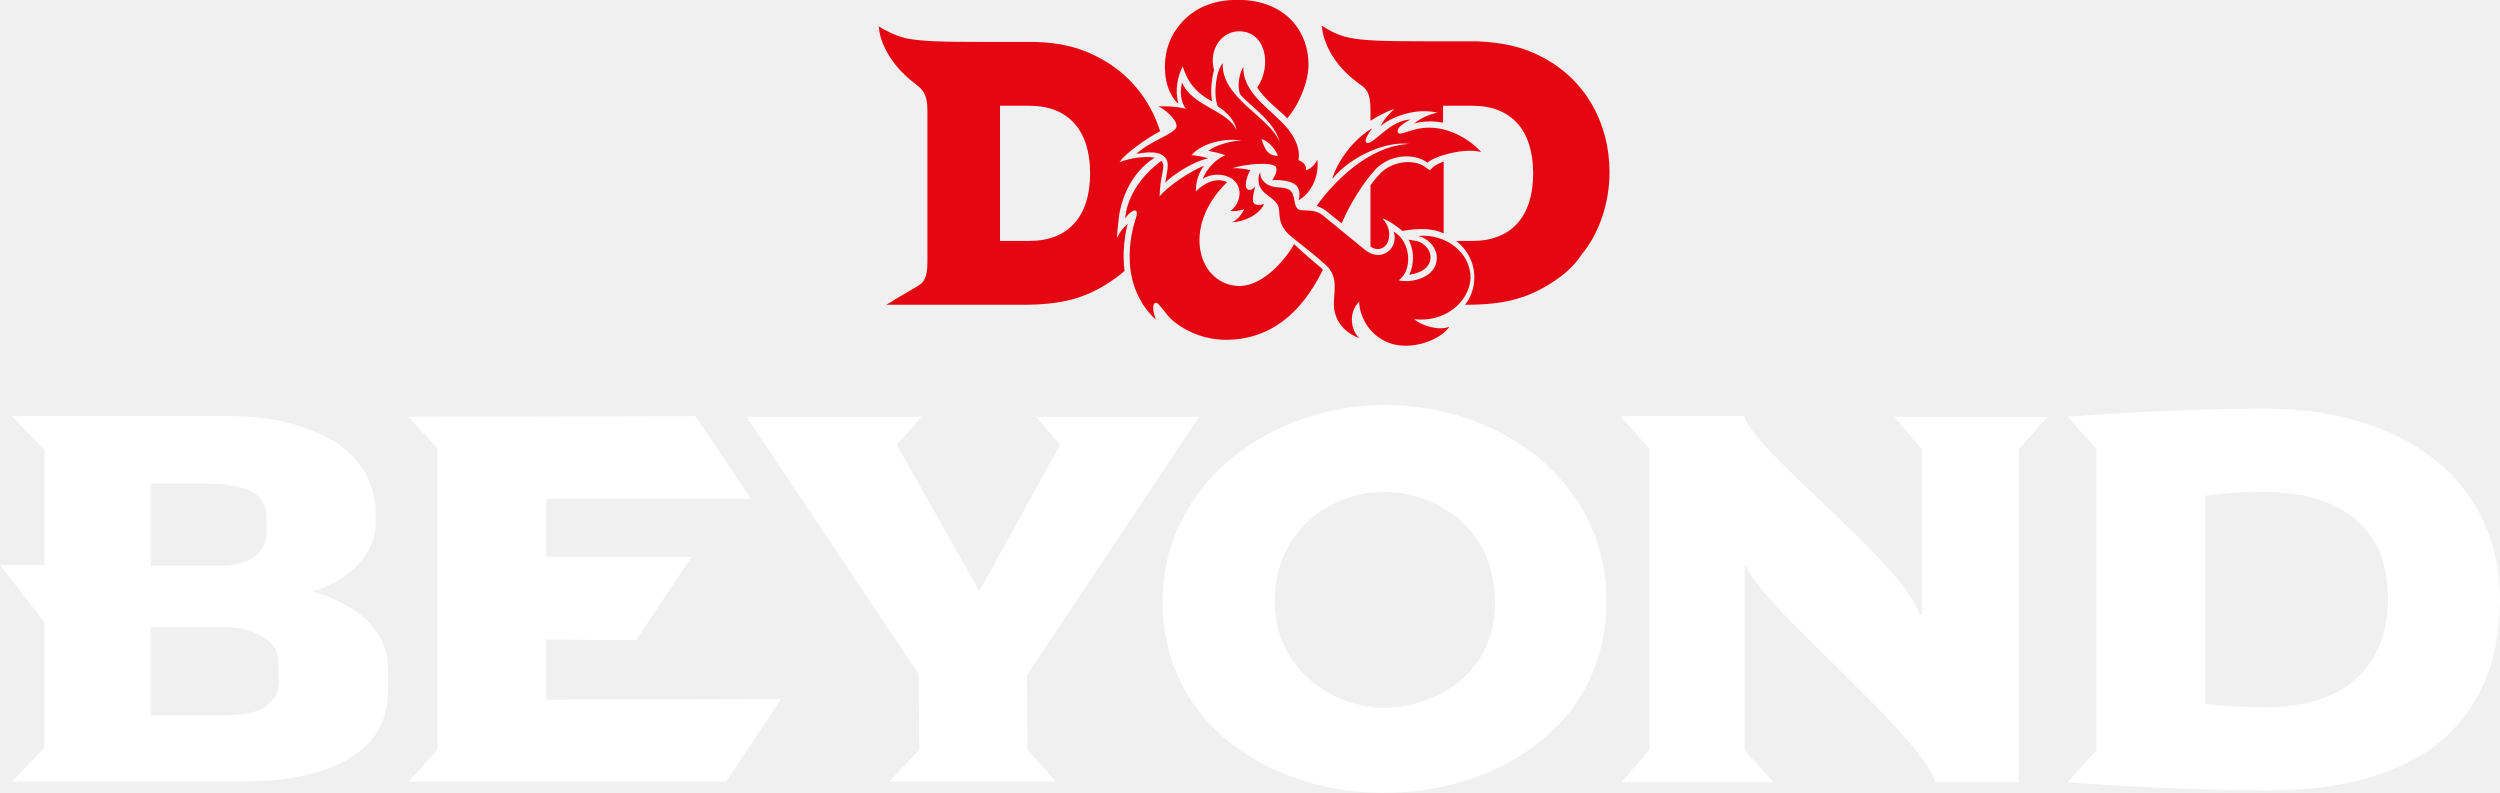
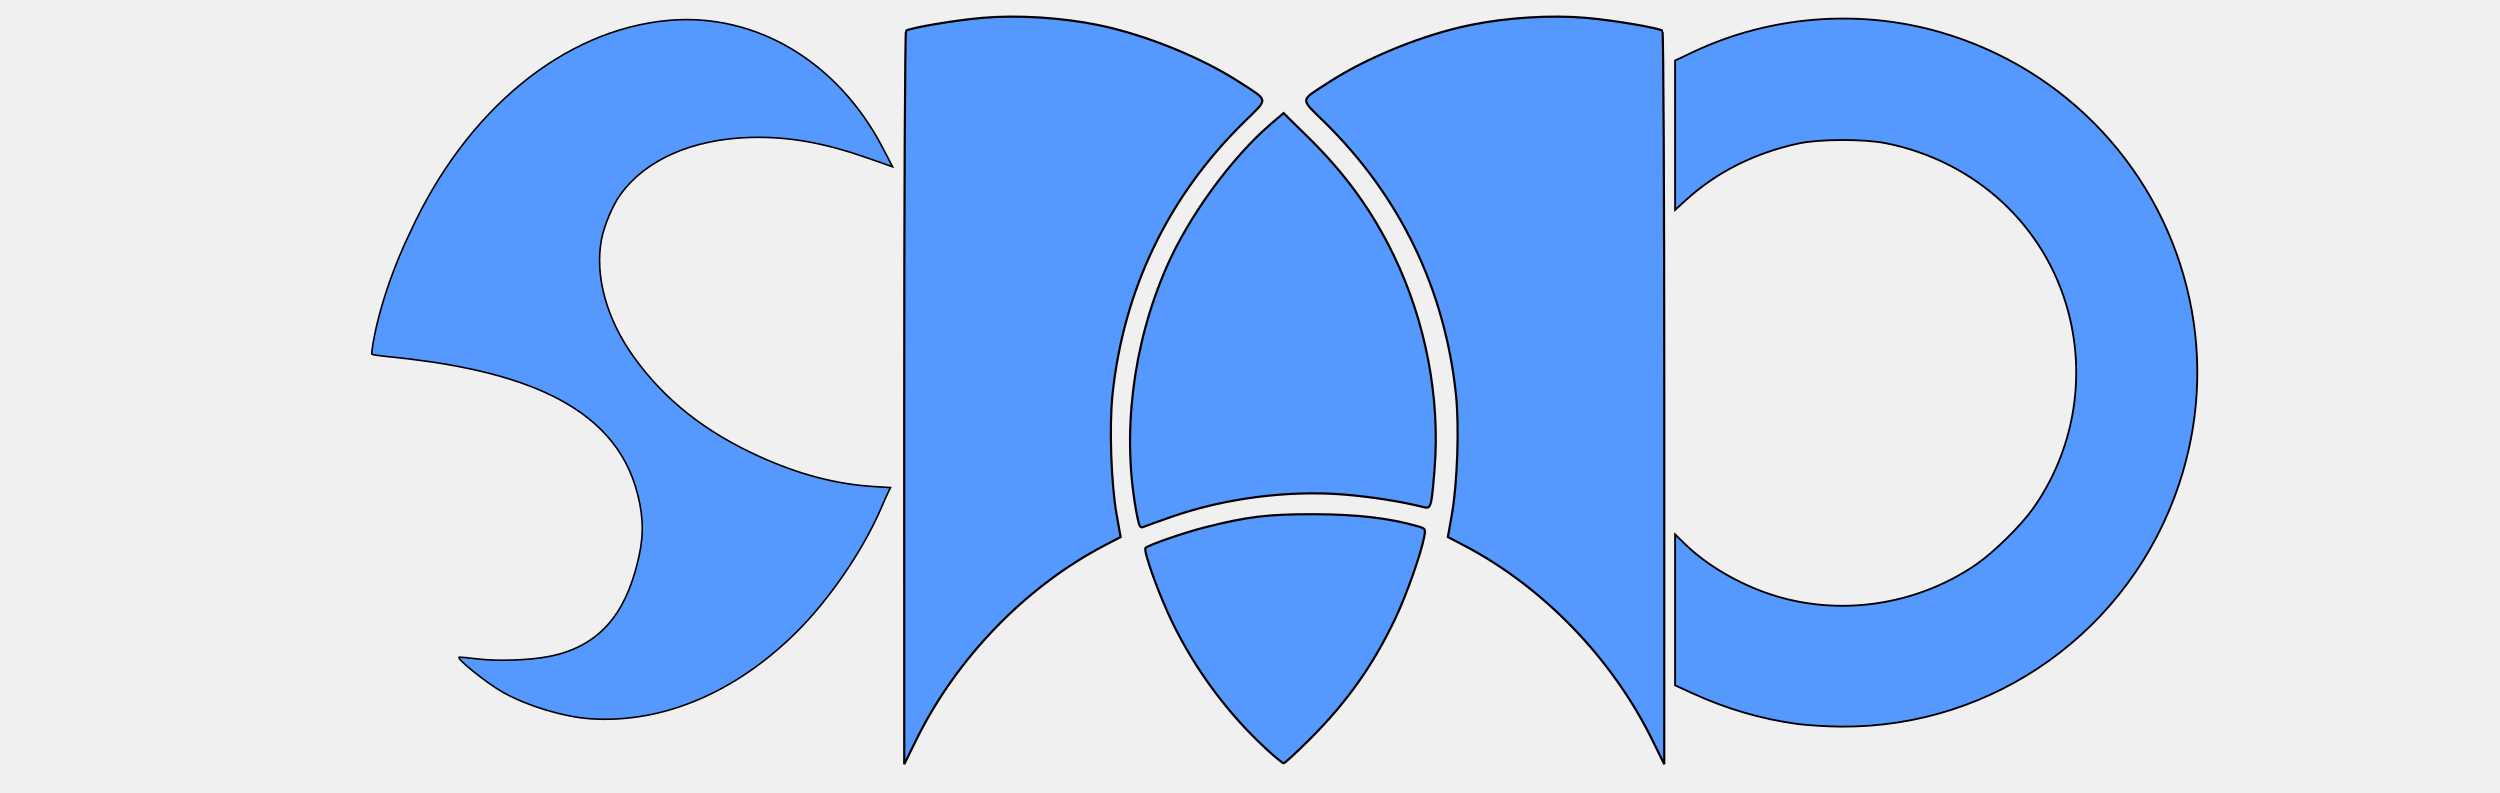
<svg xmlns="http://www.w3.org/2000/svg" version="1.1" id="Layer_1" x="0px" y="0px" viewBox="0 0 399.5 126.7" style="enable-background:new 0 0 399.5 126.7;" xml:space="preserve">
+   <defs id="defs23" />
  <link type="text/css" id="dark-mode" rel="stylesheet" href="" />
  <style type="text/css" id="dark-mode-custom-style" />
-   <style type="text/css">
+   <style type="text/css" id="style2">
	.st0{fill:#E40712;}
	.st1{fill:#FFFFFF;}
</style>
-   <g>
-     <path class="st0" d="M178.5,38c0-0.6,0.1-1.6,0.3-3.3c0.2-1.7,1.3-6.7,5.7-9.5c-0.2,0-0.5-0.1-0.7-0.1c-0.6,0-2.4-0.1-4.9,0.8   c1-1.5,4.7-4,6.1-4.7c0.1-0.1,0.3-0.2,0.4-0.2c-1.6-5.1-5-9.3-9.8-11.8c-3-1.6-6.1-2.4-10.3-2.5v0h-8.4c-6.7,0-9.8-0.1-12.2-0.6   c-2-0.5-3.8-1.6-3.8-1.6l-0.5-0.3l0.1,0.6c0,0.2,0.5,4.7,5.9,8.7c1,0.8,1.8,1.5,1.8,4.1v24.2c0,2.6-0.5,3.3-1.7,4   c-1.3,0.8-4,2.3-4,2.4l-0.9,0.5h21.9c6.1,0,10-1,14.1-3.8c0.8-0.5,1.5-1.1,2.1-1.6c-0.4-3.1,0.1-5.9,0.5-7.5   C180.2,35.7,179.1,36.7,178.5,38z M164.5,38.5h-4.7V16.9h4.7c6.2,0,9.7,3.9,9.7,10.8C174.2,34.6,170.7,38.5,164.5,38.5z    M225.2,43.9c0.4-0.8,0.6-1.8,0.6-2.8c0-1-0.3-2-0.7-2.8l1.2,0.2c0.8,0.1,2.3,1.1,2.3,2.6C228.6,42.9,226.8,43.7,225.2,43.9z    M248.4,44.9c-4.2,2.8-8,3.8-14.1,3.8h-0.2c1-1.2,1.5-2.8,1.5-4.4c0-2.3-1.1-4.4-2.9-5.8h2.6c6.2,0,9.7-3.9,9.7-10.8   c0-6.9-3.5-10.8-9.7-10.8h-4.7v2.7c-0.7-0.1-1.3-0.2-2-0.2c-1.1,0-2.4,0.2-2.7,0.4c1.3-1.1,2.8-1.6,3.8-1.8c-4.4-1-8.5,1.5-9.1,2.2   c0.5-1.1,1.5-2.1,2.2-2.8c-1.4,0.5-2.7,1.2-3.8,1.9v-1.8c0-2.7-0.7-3.4-1.8-4.1c-5.4-3.9-5.9-8.5-5.9-8.7l-0.1-0.6l0.5,0.3   c0,0,1.8,1.2,3.8,1.6c2.3,0.5,5.5,0.6,12.2,0.6h8.4v0c4.2,0.2,7.3,0.9,10.3,2.5c6.8,3.5,10.8,10.4,10.8,18.4   c0,4.9-1.6,9.7-4.4,13.1C251.7,42.3,250.2,43.7,248.4,44.9z M227.2,36.6c-1.5,0-3.1,0.3-3.1,0.3c-0.3-0.3-2.3-1.8-3.2-2   c1.6,1.7,1.1,3.5,0.7,4.1c-0.3,0.5-0.9,0.8-1.4,0.8c-0.4,0-0.8-0.1-1.2-0.4v-9.8c0.4-0.5,0.8-1.1,1.3-1.6c1.1-1.3,2.9-2.1,4.7-2.1   c1.1,0,2.2,0.3,2.9,0.9l0.6,0.4l0.5-0.5c0.3-0.3,1-0.6,1.7-0.9v11.5C229.6,36.8,228.5,36.6,227.2,36.6z M225.2,23   c-3.7-0.5-9.4,2-12.3,5.6c0.6-2.4,3.2-6.3,6.4-8.1c0,0-1.6,2-0.9,2.3c1,0.5,3.6-3.6,7-3.7c0,0-2.5,1.2-2,2.1c0.4,0.6,2.1-0.8,5-0.8   c3.6,0,6.8,2.2,8.3,3.9c-2.5-0.7-7.2,0.5-8.6,1.7c-2.1-1.6-6.2-1.4-8.5,1.3c-2.9,3.3-4.7,7.2-5.2,8.4c-1-0.8-1.9-1.5-2.5-2   c-0.5-0.4-1-0.6-1.5-0.8C213.1,29.1,218.7,23.3,225.2,23z M186.2,11.8c-0.4-4.7,1.8-7.3,2.8-8.4c2.2-2.3,5.2-3.6,9.7-3.4   c7,0.4,10.4,5.2,10.4,10.3c0,2.7-1.4,6.3-3.4,8.6c-0.1-0.1-0.3-0.3-0.4-0.4c-1.3-1.2-3.2-2.7-4.4-4.5c2.4-3.5,1.4-9-2.9-9   c-2.7,0-4.9,2.8-4,6.2c-0.4,1.5-0.6,3.5-0.3,5c-3.1-1.6-4.1-3.7-4.7-5.6c-0.8,1.6-1.3,3.8-0.7,5.9   C188.3,16.7,186.5,15.1,186.2,11.8z M188,20.3c-0.3,1.1-4.4,2.3-6.4,4.3c3-0.6,4.4-0.1,4.9,1.1c0.3,0.9-0.1,2.1-0.3,3.5   c1-1.1,4.4-3.4,6.9-3.9c-0.6-0.2-2.1-0.5-2.7-0.5c1.8-2.1,5.8-2.8,8-2.3c-1.4-0.1-4.2,0.7-5.3,1.6c1,0.2,1.9,0.4,2.7,0.7   c-1.3,0.5-3,2.1-3.6,3.8c1.7-1.2,5.2-0.9,5.8,1.6c0.4,1.7-0.8,3.2-1.4,3.5c0.5,0.1,1.7,0,2.2-0.3c-0.2,0.7-1.2,1.9-1.9,2.1   c1.8,0,4.4-1.2,5.1-2.9c0,0-1.1,0.4-1.6-0.1c-0.5-0.5,0.2-2.7,0.2-2.7s-0.7,0.9-1.3,0.4c-0.6-0.6,0.2-2.6,0.5-3   c-0.6-0.2-2.2-0.4-2.9-0.3c2-0.7,6.5-1.1,7-0.2c0.4,0.7-0.6,2.1-0.6,2.1c0.8-0.1,3.1,0,3.9,0.9c0.8,1,0.3,2.3,0.3,2.3   c1.8-0.9,3.4-3.7,3-6.5c-0.2,0.6-1,1.5-1.8,1.7c0.1-0.9-0.6-1.4-1.2-1.6c0.3-1.7-0.4-3.9-2.9-6.3c-2.1-2.1-6.1-4.9-5.9-8.6   c-0.6,0.8-1.1,3.1-0.5,4.4c1.7,2,5.4,4.2,6.3,7.6c-1.6-4-9.4-7.1-9.1-12.6c-1,1-1.6,4.9-0.8,6.9c1.5,0.9,2.8,2.4,3,3.8   c-1.4-3.2-7.1-3.8-8.7-7.6c-0.4,1.4-0.2,3.1,0.6,4.2c0,0-1.4-0.5-4.4-0.4C186.1,17.4,188.2,19.2,188,20.3z M204.2,24.9   c-1.7,0-2.2-1.3-2.6-2.7C203.6,23,204.2,24.9,204.2,24.9z M226,51c1.2,1.1,4.1,1.9,5.6,1.2c-0.9,1.6-5.1,3.8-9,2.8   c-3.7-1-5.4-4.5-5.4-6.8c-1.8,1.8-1.3,4.6,0,5.8c-1.4-0.4-3.6-1.9-4-4.6c-0.3-2.3,1-5-1.4-7.1c-1.4-1.3-3.7-3.1-5.1-4.2   c-3-2.3-1.9-4.1-2.5-5.3c-0.5-1-1.8-1.5-2.5-2.4c-0.8-0.9-0.7-2.2-0.3-2.9c-0.1,1,0.6,1.8,1.6,2.2c1.1,0.4,2,0.1,3,0.6   c1.1,0.7,0.6,2.4,1.4,3.1c0.7,0.5,2.6-0.2,4.1,1.1c1.6,1.3,5.1,4.2,6.6,5.4c2.7,2.2,5.5-0.3,4.6-2.9c2.8,1.6,3.1,6.2,0.8,7.8   c2.2,0.5,6.1-0.5,6.1-3.6c0-1.9-1.8-3.3-3-3.5c4.5-0.4,8.4,2.7,8.4,6.7C234.8,48.4,230.7,51.6,226,51z M211.1,42.8   c0.1,0.1,0.2,0.2,0.3,0.3c-2.4,4.9-6.9,11.2-15.5,11.2c-3.1,0-5.9-1.1-7.9-2.6c-0.7-0.5-1.3-1.1-1.8-1.8h0c0,0,0,0,0,0   c-0.3-0.4-0.6-0.7-0.9-1.1c-0.4-0.5-0.7-0.5-0.9-0.2c-0.4,0.6,0.3,2.5,0.3,2.5c-6.8-6.4-3.3-15.8-3.2-16.2c0.4-1.2,0-1.4-0.4-1.2   c-0.6,0.2-1.3,1.2-1.3,1.2c0.5-5.7,5.8-9.2,5.8-9.2c0,0,0.1,0.1,0.1,0.1c0.6,0.9-0.3,2-0.4,5.6c1-1.4,4.9-4.1,7.1-4.9   c-0.7,0.9-1.3,2.2-1.3,4.1c0,0,1.6-1.8,3.6-1.8c0.5,0,1,0.1,1.4,0.3c-7.6,7.4-4.4,16.6,2,16.6c3.6,0,7.2-4,8.7-6.7   C207.9,40.1,209.8,41.7,211.1,42.8z" />
-     <path class="st1" d="M221.3,64.7c-17.7,0-35.5,12.1-35.5,31.4c0,20,17.7,30.6,35.3,30.6c17.8,0,35.6-10.5,35.6-30.6   C256.7,76.3,239,64.7,221.3,64.7z M221.1,113.1c-7.8,0-17.4-5.9-17.4-17c0-11.4,9-17.5,17.5-17.5c7.8,0,17.7,5.4,17.7,17.7   C238.9,108,229,113.1,221.1,113.1z" />
-     <path class="st1" d="M302.7,66.6h24.5l-4.6,5.2v53.2h-13.3c-2.5-7.9-28-28.1-30.3-34.7h-0.2v29.6l4.6,5.1h-24.3l4.5-5.2V71.8   l-4.6-5.3h19.7c1.8,5.9,24.8,22.8,28.2,31.8h0.2V71.8L302.7,66.6z" />
-     <path class="st1" d="M361.8,65.3c-12.9,0-25,0.8-31.4,1.3l4.6,5.1v48.2l-4.6,5.1c6.5,0.5,19.3,1.3,32.2,1.3   c26.3,0,36.9-12.9,36.9-30.5C399.5,77.5,385,65.3,361.8,65.3z M362.4,113c-4,0-7.6-0.2-10-0.5V79.2c2.7-0.3,4.8-0.6,9.2-0.6   c11.3,0,20,4.8,20,17C381.6,107.3,373.7,113,362.4,113z" />
-     <polygon class="st1" points="164.2,119.8 168.7,124.9 142.1,124.9 146.9,119.8 146.8,107.7 119.3,66.6 147.3,66.6 143.3,71.1    156.4,94.3 156.6,94.3 169.4,71.1 165.6,66.6 191.6,66.6 164.1,107.9  " />
-     <polygon class="st1" points="124.8,111.7 116,124.9 116.1,124.9 65.3,124.9 69.9,119.8 69.9,71.7 65.3,66.6 111.2,66.5 111.2,66.6    120,79.7 87.3,79.7 87.3,89 110.5,89 101.7,102.2 101.7,102.3 87.3,102.2 87.3,111.8  " />
-     <path class="st1" d="M58.8,99.3c-2.2-2.1-5.1-3.7-8.9-4.8c1.5-0.4,2.9-1,4.2-1.8c1.3-0.8,2.3-1.6,3.2-2.6c0.9-1,1.6-2,2-3.1   C59.8,86,60,85,60,84v-1.9c0-2.3-0.5-4.5-1.6-6.4c-1.1-1.9-2.6-3.6-4.6-4.9c-2-1.4-4.8-2.4-7.6-3.2c-2.8-0.7-5.9-1.1-9.3-1.1h-27   H7.1H1.9l5.2,5.4v18.4H0l7.1,9.1v20.1l-5.2,5.4h5.2h2.8h28.8c6.9,0,12.9-1.2,17.1-3.7c4.2-2.5,6.2-6.1,6.2-11v-3.3   C62,103.9,60.9,101.4,58.8,99.3z M24.1,77.3h9.4c2.7,0,4.9,0.4,6.6,1.2c1.7,0.8,2.5,2.3,2.5,4.5v1.9c0,1.7-0.6,3-1.9,4   c-1.3,1-3,1.5-5.2,1.5H24.1V77.3z M44.6,108.5c0,1.2-0.2,2.2-0.7,2.9c-0.5,0.7-1.1,1.3-1.9,1.8c-0.8,0.4-1.7,0.7-2.8,0.9   c-1.1,0.1-2.2,0.2-3.3,0.2H24.1v-14.1h11.9c2.2,0,4.1,0.5,5.9,1.5c1.7,1,2.6,2.3,2.6,4V108.5z" />
+   <g id="layer1" style="display:inline">
+     <path style="fill:#5599ff;stroke:#000000;stroke-width:0.354" d="m 144.496,63.606 c 0,-32.187 0.129,-58.602 0.286,-58.699 0.778,-0.481 7.881,-1.678 12.176,-2.051 5.631,-0.49 12.687,-0.054 18.542,1.145 7.524,1.541 16.54,5.197 22.677,9.195 4.639,3.022 4.582,2.416 0.595,6.334 -12.091,11.882 -19.249,26.746 -21.001,43.605 -0.527,5.073 -0.215,14.116 0.66,19.057 l 0.641,3.627 -2.494,1.301 C 163.926,93.721 152.864,105.133 146.411,118.24 l -1.914,3.888 z" id="path3835" />
+     <path style="fill:#5599ff;stroke:#000000;stroke-width:0.354" d="m 181.739,82.577 c -2.555,-12.783 -0.828,-27.36 4.742,-40.041 3.53,-8.035 10.386,-17.417 16.621,-22.744 l 2.009,-1.717 3.745,3.67 c 6.043,5.922 10.343,11.824 13.809,18.955 5.141,10.579 7.503,22.897 6.577,34.297 -0.499,6.142 -0.563,6.355 -1.793,6.037 -3.368,-0.87 -8.281,-1.647 -12.683,-2.004 -8.873,-0.721 -19.02,0.586 -27.528,3.548 -2.168,0.755 -4.208,1.487 -4.532,1.628 -0.487,0.212 -0.655,-0.072 -0.967,-1.63 z" id="path3837" />
+     <path style="fill:#5599ff;stroke:#000000;stroke-width:0.354" d="m 202.232,119.578 c -6.052,-5.597 -11.244,-12.608 -14.887,-20.101 -2.144,-4.41 -4.704,-11.53 -4.286,-11.921 0.525,-0.492 6.141,-2.439 9.472,-3.283 6.793,-1.722 10.125,-2.121 17.515,-2.1 6.769,0.02 11.923,0.616 16.422,1.901 1.333,0.381 1.358,0.418 1.122,1.692 -0.502,2.71 -2.808,9.243 -4.586,12.995 -3.571,7.533 -7.745,13.428 -13.737,19.399 -2.102,2.095 -3.963,3.809 -4.136,3.809 -0.172,0 -1.477,-1.076 -2.899,-2.392 z" id="path3839" />
+     <path id="path3853" d="m 265.947,63.606 c 0,-32.187 -0.129,-58.602 -0.286,-58.699 -0.778,-0.481 -7.881,-1.678 -12.176,-2.051 -5.631,-0.49 -12.687,-0.054 -18.542,1.145 -7.524,1.541 -16.54,5.197 -22.677,9.195 -4.639,3.022 -4.582,2.416 -0.595,6.334 12.091,11.882 19.249,26.746 21.001,43.605 0.527,5.073 0.215,14.116 -0.66,19.057 l -0.641,3.627 2.494,1.301 c 12.651,6.601 23.713,18.012 30.166,31.12 l 1.914,3.888 z" style="fill:#5599ff;stroke:#000000;stroke-width:0.354" />
+   </g>
+   <g id="layer2" style="display:inline">
+     <path style="fill:#5599ff;stroke:#000000;stroke-width:0.26" d="m 80.411,110.654 c -2.641,-1.475 -7.755,-5.601 -6.999,-5.647 0.202,-0.012 1.455,0.111 2.784,0.275 3.28,0.404 8.279,0.244 11.474,-0.367 9.433,-1.802 12.804,-8.583 14.461,-16.101 0.818,-3.712 0.638,-7.082 -0.593,-11.09 C 97.126,63.364 80.285,58.782 61.783,56.968 c -1.277,-0.125 -2.342,-0.29 -2.368,-0.367 -0.125,-0.381 1.049,-8.965 6.153,-19.532 8.981,-19.548 24.556,-32.313 41.251,-33.809 13.931,-1.248 27.073,6.576 34.258,20.396 l 1.559,2.998 -3.842,-1.351 c -7.082,-2.491 -12.777,-3.502 -18.829,-3.343 -9.252,0.242 -16.803,3.552 -20.812,9.12 -1.264,1.755 -2.621,4.981 -3.044,7.236 -1.087,5.791 0.842,12.743 5.216,18.796 4.932,6.826 11.319,11.883 19.968,15.811 6.433,2.922 12.347,4.468 18.497,4.837 l 2.514,0.151 -0.341,0.692 c -0.187,0.38 -0.71,1.553 -1.161,2.605 -2.887,6.733 -8.308,14.653 -13.622,19.902 -9.741,9.623 -21.321,14.488 -32.744,13.756 -4.289,-0.275 -10.098,-2.02 -14.025,-4.213 z" id="path3845" />
+     <path style="fill:#5599ff;stroke:#000000;stroke-width:0.297" d="m 287.226,115.687 c -5.834,-0.795 -11.321,-2.401 -16.829,-4.924 l -2.717,-1.245 V 97.456 85.393 l 1.561,1.524 c 3.459,3.377 8.548,6.369 13.751,8.083 10.857,3.577 23.23,1.774 32.772,-4.776 2.829,-1.942 7.191,-6.233 9.133,-8.984 6.388,-9.05 8.459,-20.464 5.665,-31.217 -3.598,-13.85 -14.823,-24.271 -29.231,-27.141 -3.466,-0.69 -10.575,-0.672 -13.879,0.036 -6.94,1.486 -13.076,4.548 -17.913,8.939 l -1.858,1.687 V 21.604 9.666 l 3.047,-1.432 C 282.872,2.527 297.06,1.404 309.993,5.126 330.231,10.951 345.525,27.34 349.903,47.891 c 2.083,9.78 1.507,19.863 -1.683,29.454 -7.759,23.324 -29.537,38.953 -54.022,38.768 -2.24,-0.017 -5.378,-0.209 -6.973,-0.426 z" id="path3849" />
  </g>
</svg>
